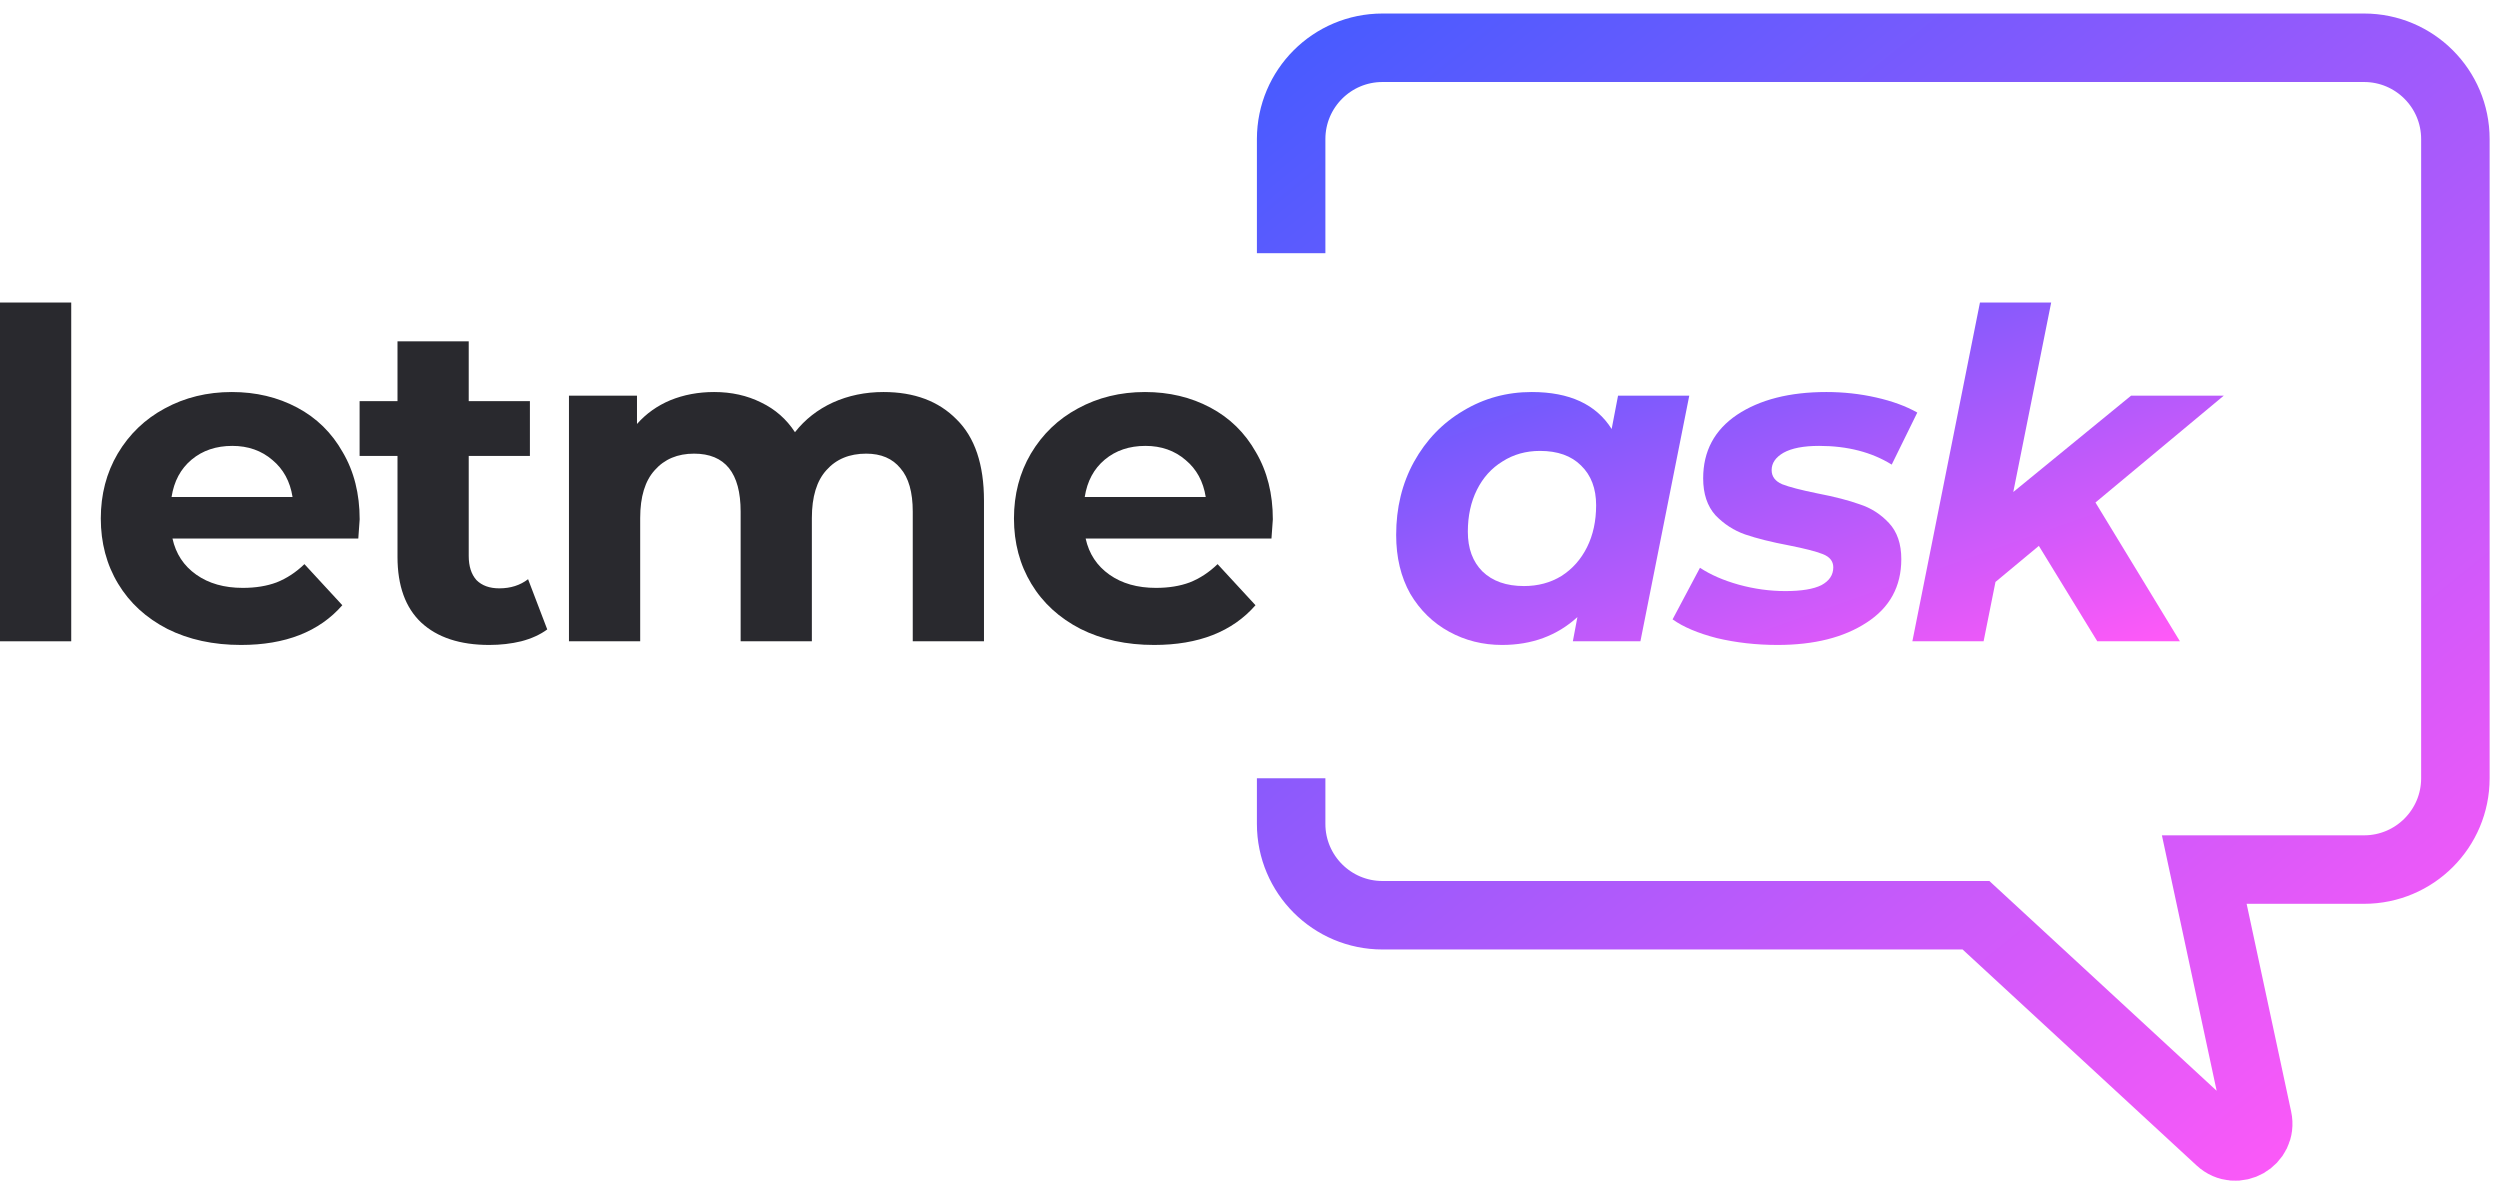
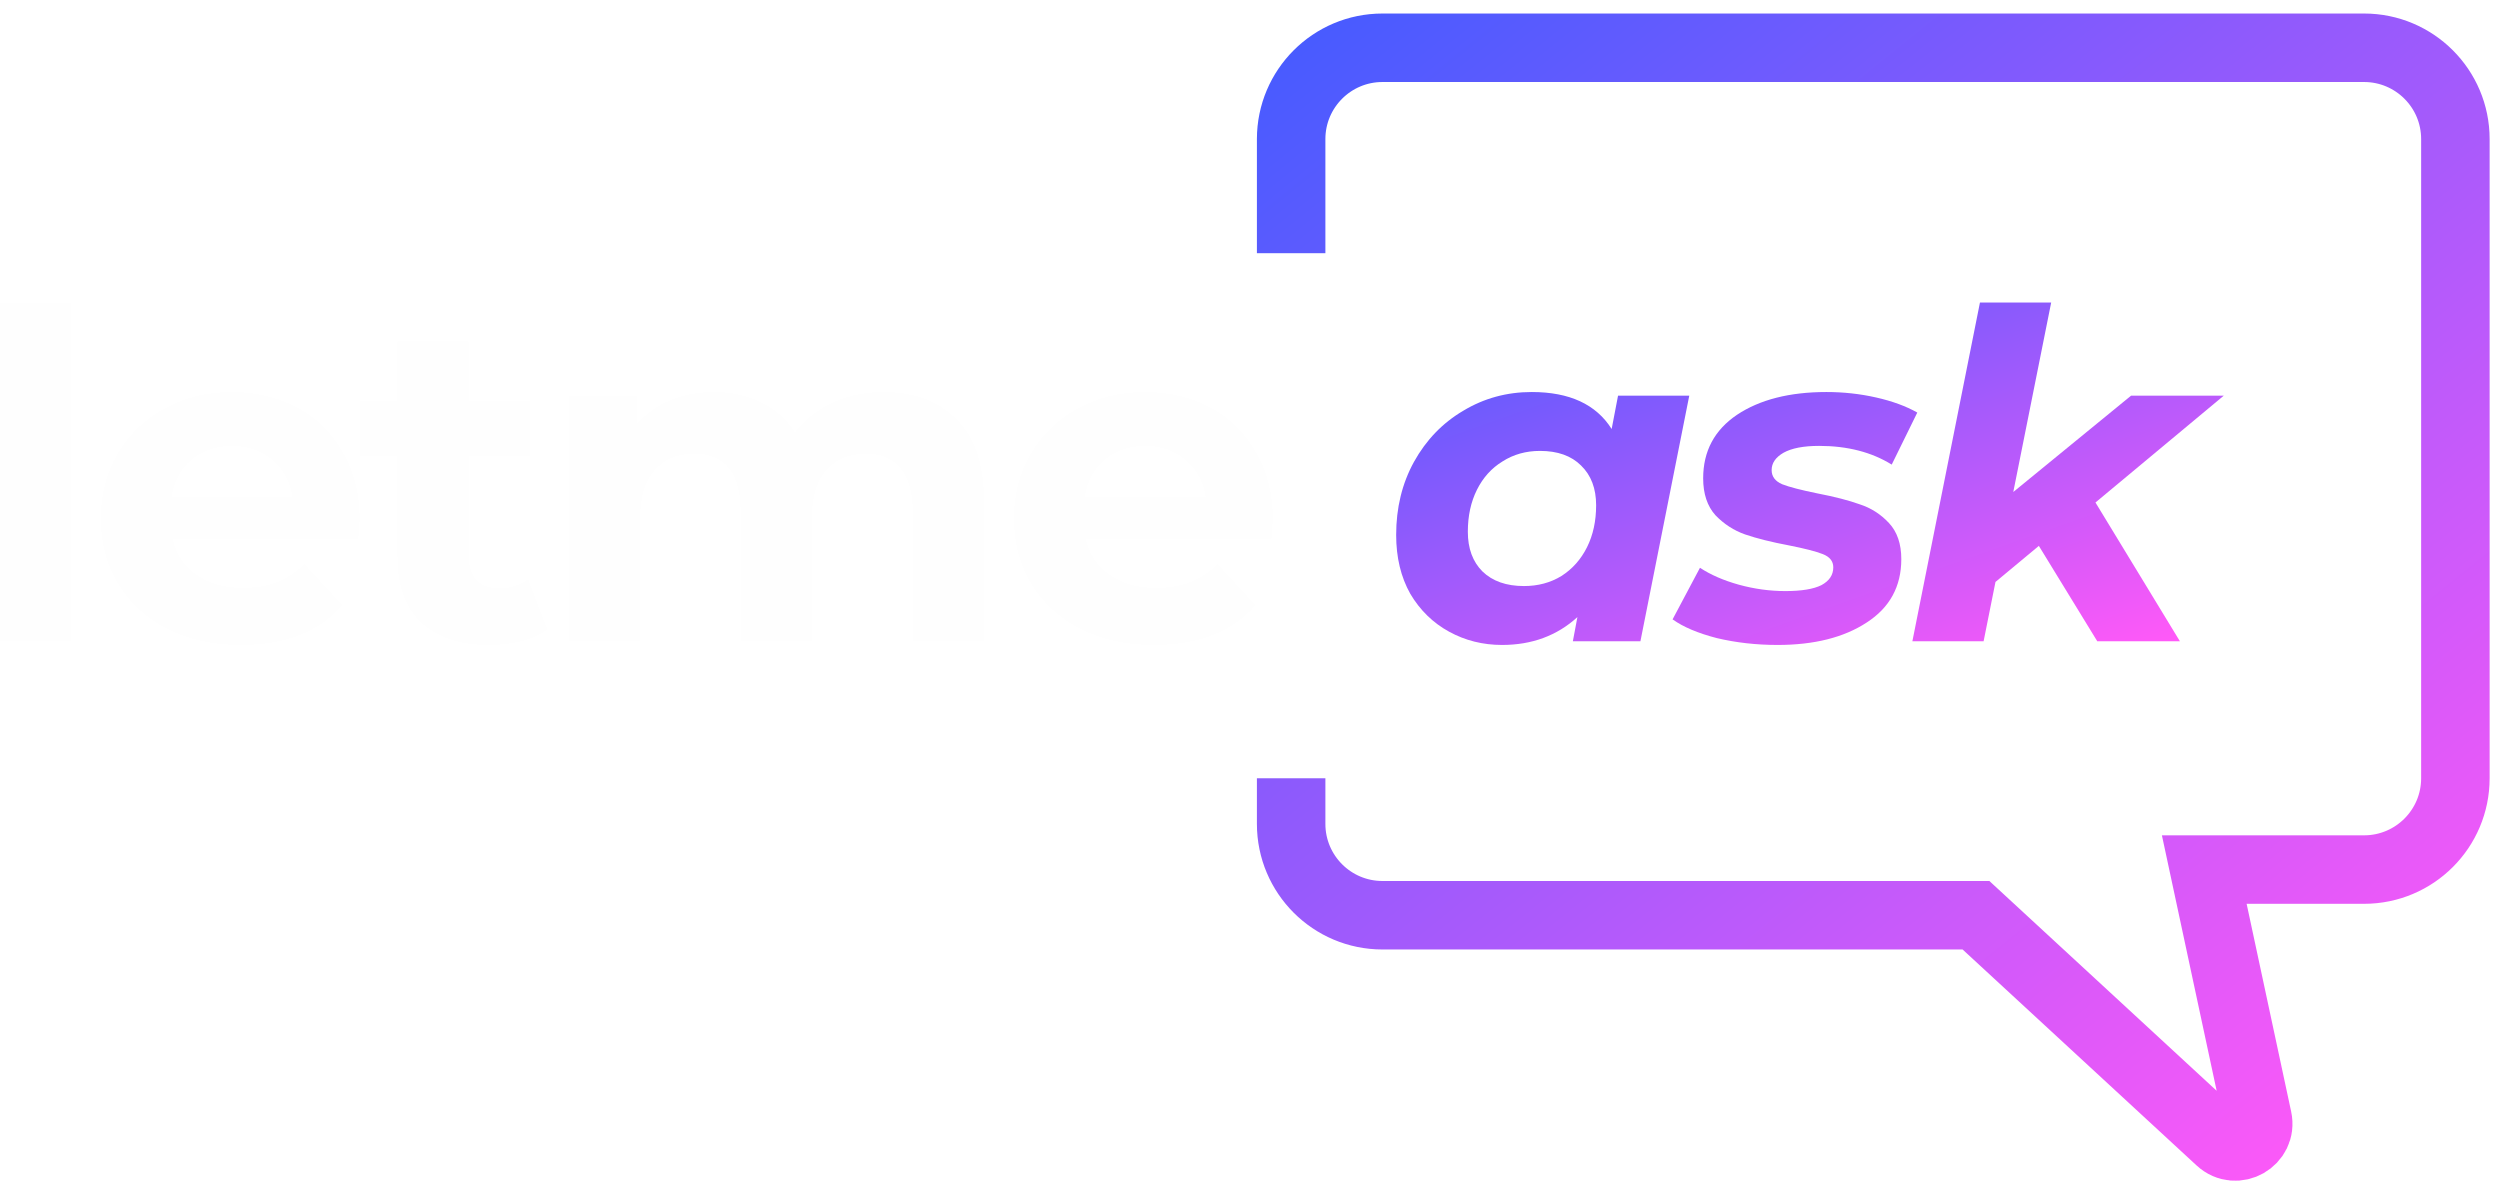
<svg xmlns="http://www.w3.org/2000/svg" width="157" height="75" viewBox="0 0 157 75" fill="none">
-   <path d="M0 18.999H4.473V40.273H0V18.999Z" fill="#29292E" />
-   <path d="M22.587 32.618C22.587 32.675 22.558 33.077 22.501 33.822H10.832C11.042 34.778 11.539 35.533 12.323 36.087C13.106 36.642 14.081 36.919 15.247 36.919C16.05 36.919 16.757 36.804 17.369 36.575C18 36.326 18.583 35.944 19.118 35.428L21.498 38.008C20.045 39.671 17.923 40.503 15.133 40.503C13.393 40.503 11.854 40.168 10.516 39.499C9.178 38.811 8.146 37.865 7.42 36.661C6.693 35.457 6.33 34.09 6.33 32.561C6.33 31.051 6.684 29.694 7.391 28.489C8.117 27.266 9.102 26.32 10.344 25.651C11.606 24.963 13.011 24.619 14.559 24.619C16.069 24.619 17.436 24.944 18.659 25.593C19.883 26.243 20.838 27.18 21.526 28.403C22.234 29.608 22.587 31.012 22.587 32.618ZM14.588 28.002C13.575 28.002 12.724 28.289 12.036 28.862C11.348 29.436 10.927 30.219 10.774 31.213H18.372C18.22 30.238 17.799 29.464 17.111 28.891C16.423 28.298 15.582 28.002 14.588 28.002Z" fill="#29292E" />
-   <path d="M34.367 39.528C33.928 39.853 33.383 40.102 32.733 40.273C32.102 40.426 31.433 40.503 30.726 40.503C28.891 40.503 27.467 40.035 26.454 39.098C25.46 38.161 24.963 36.785 24.963 34.969V28.633H22.583V25.192H24.963V21.436H29.436V25.192H33.278V28.633H29.436V34.912C29.436 35.562 29.598 36.068 29.923 36.431C30.267 36.776 30.745 36.948 31.357 36.948C32.064 36.948 32.666 36.756 33.163 36.374L34.367 39.528Z" fill="#29292E" />
-   <path d="M55.486 24.619C57.417 24.619 58.946 25.192 60.074 26.339C61.221 27.467 61.794 29.168 61.794 31.443V40.273H57.321V32.131C57.321 30.907 57.063 29.999 56.547 29.407C56.05 28.795 55.333 28.489 54.397 28.489C53.345 28.489 52.514 28.833 51.902 29.522C51.291 30.191 50.985 31.194 50.985 32.532V40.273H46.512V32.131C46.512 29.703 45.537 28.489 43.587 28.489C42.555 28.489 41.733 28.833 41.122 29.522C40.51 30.191 40.204 31.194 40.204 32.532V40.273H35.731V24.848H40.003V26.626C40.577 25.976 41.275 25.479 42.096 25.135C42.938 24.791 43.855 24.619 44.849 24.619C45.938 24.619 46.923 24.838 47.802 25.278C48.681 25.699 49.389 26.32 49.924 27.142C50.555 26.339 51.348 25.718 52.304 25.278C53.279 24.838 54.339 24.619 55.486 24.619Z" fill="#29292E" />
-   <path d="M79.934 32.618C79.934 32.675 79.906 33.077 79.848 33.822H68.179C68.389 34.778 68.886 35.533 69.67 36.087C70.454 36.642 71.428 36.919 72.594 36.919C73.397 36.919 74.104 36.804 74.716 36.575C75.347 36.326 75.93 35.944 76.465 35.428L78.845 38.008C77.392 39.671 75.27 40.503 72.48 40.503C70.74 40.503 69.201 40.168 67.864 39.499C66.525 38.811 65.493 37.865 64.767 36.661C64.041 35.457 63.677 34.09 63.677 32.561C63.677 31.051 64.031 29.694 64.738 28.489C65.465 27.266 66.449 26.32 67.692 25.651C68.953 24.963 70.358 24.619 71.906 24.619C73.416 24.619 74.783 24.944 76.006 25.593C77.23 26.243 78.185 27.18 78.874 28.403C79.581 29.608 79.934 31.012 79.934 32.618ZM71.935 28.002C70.922 28.002 70.071 28.289 69.383 28.862C68.695 29.436 68.275 30.219 68.121 31.213H75.72C75.567 30.238 75.146 29.464 74.458 28.891C73.77 28.298 72.929 28.002 71.935 28.002Z" fill="#29292E" />
+   <path d="M0 18.999H4.473V40.273H0V18.999Z" fill="#FEFEFE" />
+   <path d="M22.587 32.618C22.587 32.675 22.558 33.077 22.501 33.822H10.832C11.042 34.778 11.539 35.533 12.323 36.087C13.106 36.642 14.081 36.919 15.247 36.919C16.05 36.919 16.757 36.804 17.369 36.575C18 36.326 18.583 35.944 19.118 35.428L21.498 38.008C20.045 39.671 17.923 40.503 15.133 40.503C13.393 40.503 11.854 40.168 10.516 39.499C9.178 38.811 8.146 37.865 7.42 36.661C6.693 35.457 6.33 34.09 6.33 32.561C6.33 31.051 6.684 29.694 7.391 28.489C8.117 27.266 9.102 26.32 10.344 25.651C11.606 24.963 13.011 24.619 14.559 24.619C16.069 24.619 17.436 24.944 18.659 25.593C19.883 26.243 20.838 27.18 21.526 28.403C22.234 29.608 22.587 31.012 22.587 32.618ZM14.588 28.002C13.575 28.002 12.724 28.289 12.036 28.862C11.348 29.436 10.927 30.219 10.774 31.213H18.372C18.22 30.238 17.799 29.464 17.111 28.891C16.423 28.298 15.582 28.002 14.588 28.002Z" fill="#FEFEFE" />
+   <path d="M34.367 39.528C33.928 39.853 33.383 40.102 32.733 40.273C32.102 40.426 31.433 40.503 30.726 40.503C28.891 40.503 27.467 40.035 26.454 39.098C25.46 38.161 24.963 36.785 24.963 34.969V28.633H22.583V25.192H24.963V21.436H29.436V25.192H33.278V28.633H29.436V34.912C29.436 35.562 29.598 36.068 29.923 36.431C30.267 36.776 30.745 36.948 31.357 36.948C32.064 36.948 32.666 36.756 33.163 36.374L34.367 39.528Z" fill="#FEFEFE" />
+   <path d="M55.486 24.619C57.417 24.619 58.946 25.192 60.074 26.339C61.221 27.467 61.794 29.168 61.794 31.443V40.273H57.321V32.131C57.321 30.907 57.063 29.999 56.547 29.407C56.05 28.795 55.333 28.489 54.397 28.489C53.345 28.489 52.514 28.833 51.902 29.522C51.291 30.191 50.985 31.194 50.985 32.532V40.273H46.512V32.131C46.512 29.703 45.537 28.489 43.587 28.489C42.555 28.489 41.733 28.833 41.122 29.522C40.51 30.191 40.204 31.194 40.204 32.532V40.273H35.731V24.848H40.003V26.626C40.577 25.976 41.275 25.479 42.096 25.135C42.938 24.791 43.855 24.619 44.849 24.619C45.938 24.619 46.923 24.838 47.802 25.278C48.681 25.699 49.389 26.32 49.924 27.142C50.555 26.339 51.348 25.718 52.304 25.278C53.279 24.838 54.339 24.619 55.486 24.619Z" fill="#FEFEFE" />
+   <path d="M79.934 32.618C79.934 32.675 79.906 33.077 79.848 33.822H68.179C68.389 34.778 68.886 35.533 69.67 36.087C70.454 36.642 71.428 36.919 72.594 36.919C73.397 36.919 74.104 36.804 74.716 36.575C75.347 36.326 75.93 35.944 76.465 35.428L78.845 38.008C77.392 39.671 75.27 40.503 72.48 40.503C70.74 40.503 69.201 40.168 67.864 39.499C66.525 38.811 65.493 37.865 64.767 36.661C64.041 35.457 63.677 34.09 63.677 32.561C63.677 31.051 64.031 29.694 64.738 28.489C65.465 27.266 66.449 26.32 67.692 25.651C68.953 24.963 70.358 24.619 71.906 24.619C73.416 24.619 74.783 24.944 76.006 25.593C77.23 26.243 78.185 27.18 78.874 28.403C79.581 29.608 79.934 31.012 79.934 32.618ZM71.935 28.002C70.922 28.002 70.071 28.289 69.383 28.862C68.695 29.436 68.275 30.219 68.121 31.213H75.72C75.567 30.238 75.146 29.464 74.458 28.891C73.77 28.298 72.929 28.002 71.935 28.002Z" fill="#FEFEFE" />
  <path d="M106.086 24.848L103.018 40.273H98.775L99.061 38.754C97.781 39.92 96.204 40.503 94.331 40.503C93.126 40.503 92.018 40.226 91.005 39.671C89.992 39.117 89.179 38.324 88.567 37.292C87.975 36.24 87.679 35.007 87.679 33.593C87.679 31.892 88.051 30.363 88.797 29.006C89.561 27.629 90.594 26.559 91.894 25.794C93.193 25.011 94.627 24.619 96.194 24.619C98.564 24.619 100.237 25.393 101.212 26.941L101.613 24.848H106.086ZM95.707 36.804C96.586 36.804 97.37 36.594 98.058 36.173C98.746 35.734 99.281 35.132 99.664 34.367C100.046 33.602 100.237 32.723 100.237 31.729C100.237 30.678 99.922 29.846 99.291 29.235C98.679 28.623 97.819 28.317 96.71 28.317C95.831 28.317 95.047 28.537 94.359 28.977C93.671 29.397 93.136 29.99 92.754 30.754C92.371 31.519 92.18 32.398 92.18 33.392C92.18 34.444 92.486 35.275 93.098 35.887C93.728 36.498 94.598 36.804 95.707 36.804Z" fill="url(#paint0_linear)" />
  <path d="M111.632 40.503C110.294 40.503 109.023 40.359 107.819 40.073C106.634 39.767 105.707 39.375 105.038 38.897L106.758 35.657C107.427 36.097 108.239 36.451 109.195 36.718C110.17 36.986 111.145 37.12 112.119 37.12C113.133 37.12 113.888 36.995 114.385 36.747C114.882 36.479 115.13 36.106 115.13 35.629C115.13 35.246 114.91 34.969 114.471 34.797C114.031 34.625 113.324 34.444 112.349 34.252C111.24 34.042 110.323 33.813 109.596 33.564C108.889 33.316 108.268 32.914 107.733 32.36C107.217 31.787 106.959 31.012 106.959 30.038C106.959 28.336 107.666 27.008 109.08 26.052C110.514 25.096 112.387 24.619 114.7 24.619C115.77 24.619 116.812 24.733 117.825 24.963C118.838 25.192 119.698 25.508 120.406 25.909L118.8 29.177C117.538 28.394 116.019 28.002 114.241 28.002C113.266 28.002 112.521 28.145 112.005 28.432C111.508 28.719 111.259 29.082 111.259 29.522C111.259 29.923 111.479 30.219 111.919 30.41C112.358 30.582 113.094 30.774 114.127 30.984C115.216 31.194 116.105 31.424 116.793 31.672C117.5 31.901 118.112 32.293 118.628 32.847C119.144 33.402 119.402 34.157 119.402 35.113C119.402 36.833 118.676 38.161 117.223 39.098C115.79 40.035 113.926 40.503 111.632 40.503Z" fill="url(#paint1_linear)" />
  <path d="M131.595 31.557L136.899 40.273H131.71L128.04 34.281L125.316 36.546L124.57 40.273H120.097L124.341 18.999H128.814L126.434 30.898L133.831 24.848H139.652L131.595 31.557Z" fill="url(#paint2_linear)" />
  <path d="M81.084 15.902V8.734C81.084 5.567 83.652 3 86.819 3H148.463C151.63 3 154.198 5.567 154.198 8.734V48.875C154.198 52.042 151.63 54.609 148.463 54.609H138.428L141.782 70.26C142.075 71.628 140.436 72.563 139.408 71.614L124.092 57.477H86.819C83.652 57.477 81.084 54.909 81.084 51.742V48.875" stroke="url(#paint3_linear)" stroke-width="4.301" />
  <defs>
    <linearGradient id="paint0_linear" x1="87.679" y1="18.999" x2="99.758" y2="53.111" gradientUnits="userSpaceOnUse">
      <stop stop-color="#485BFF" />
      <stop offset="1" stop-color="#FF59F8" />
    </linearGradient>
    <linearGradient id="paint1_linear" x1="87.679" y1="18.999" x2="99.758" y2="53.111" gradientUnits="userSpaceOnUse">
      <stop stop-color="#485BFF" />
      <stop offset="1" stop-color="#FF59F8" />
    </linearGradient>
    <linearGradient id="paint2_linear" x1="87.679" y1="18.999" x2="99.758" y2="53.111" gradientUnits="userSpaceOnUse">
      <stop stop-color="#485BFF" />
      <stop offset="1" stop-color="#FF59F8" />
    </linearGradient>
    <linearGradient id="paint3_linear" x1="81.084" y1="3" x2="141.295" y2="77.547" gradientUnits="userSpaceOnUse">
      <stop stop-color="#485BFF" />
      <stop offset="1" stop-color="#FF59F8" />
    </linearGradient>
  </defs>
</svg>
